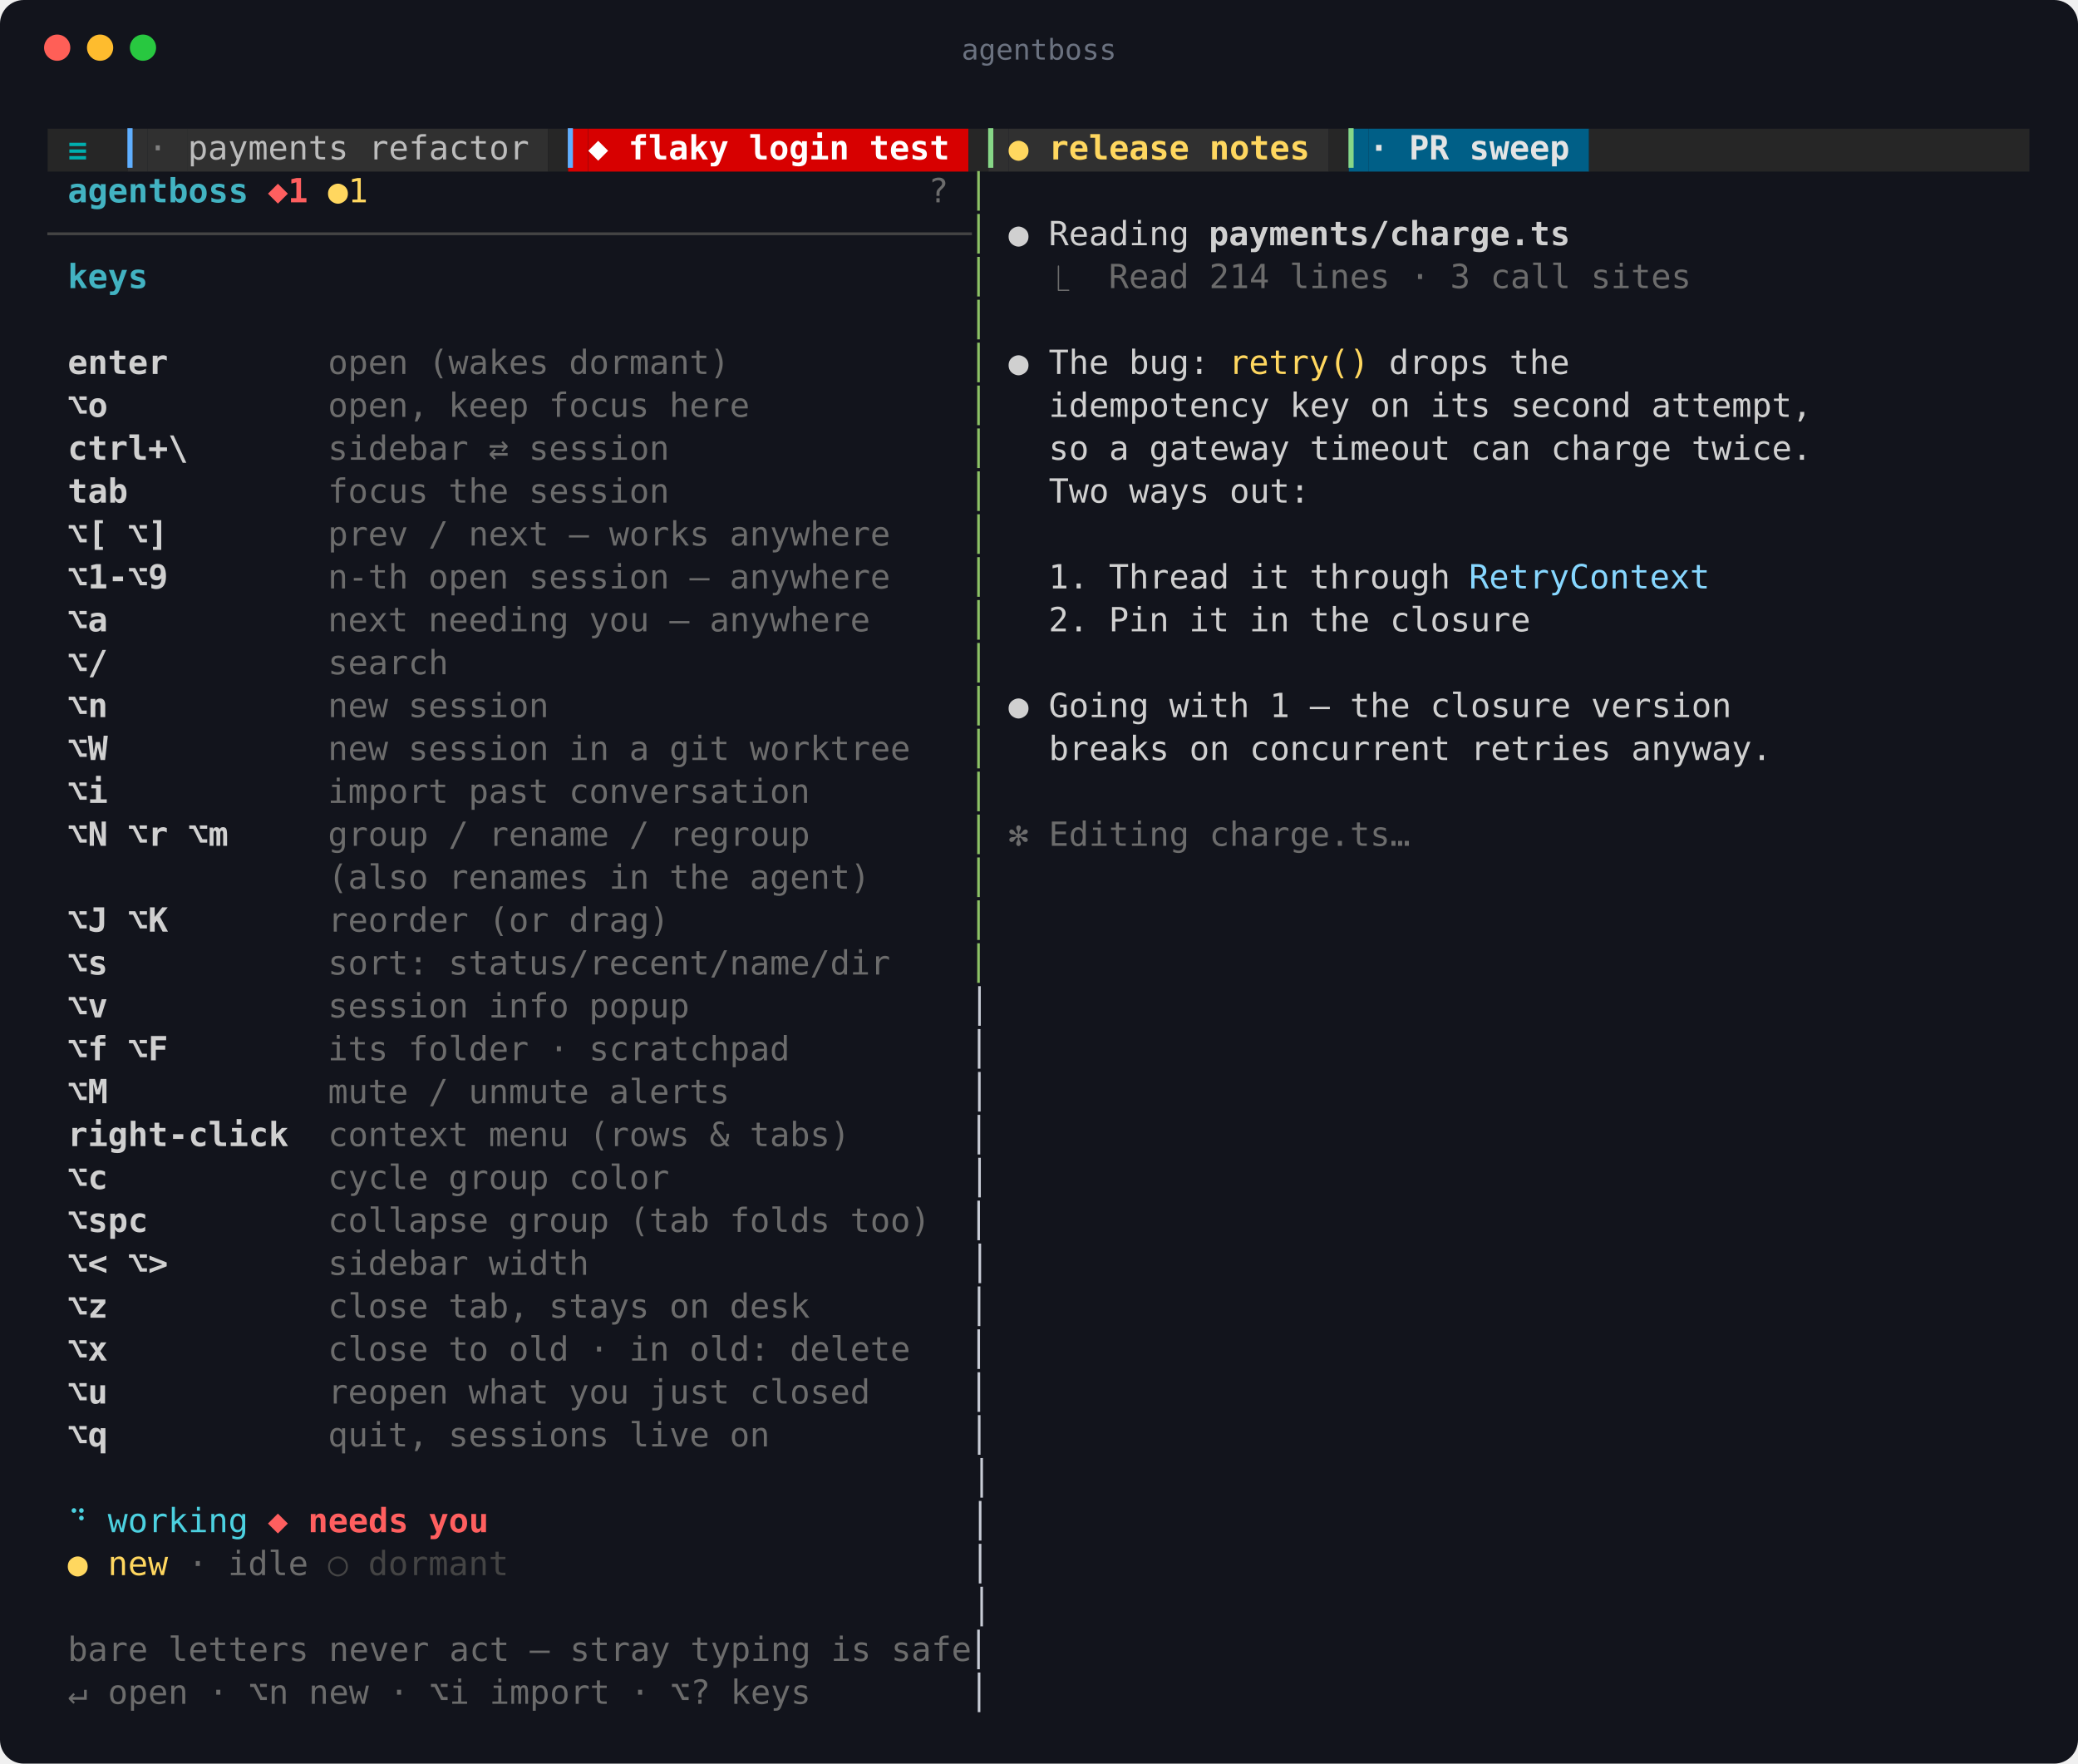
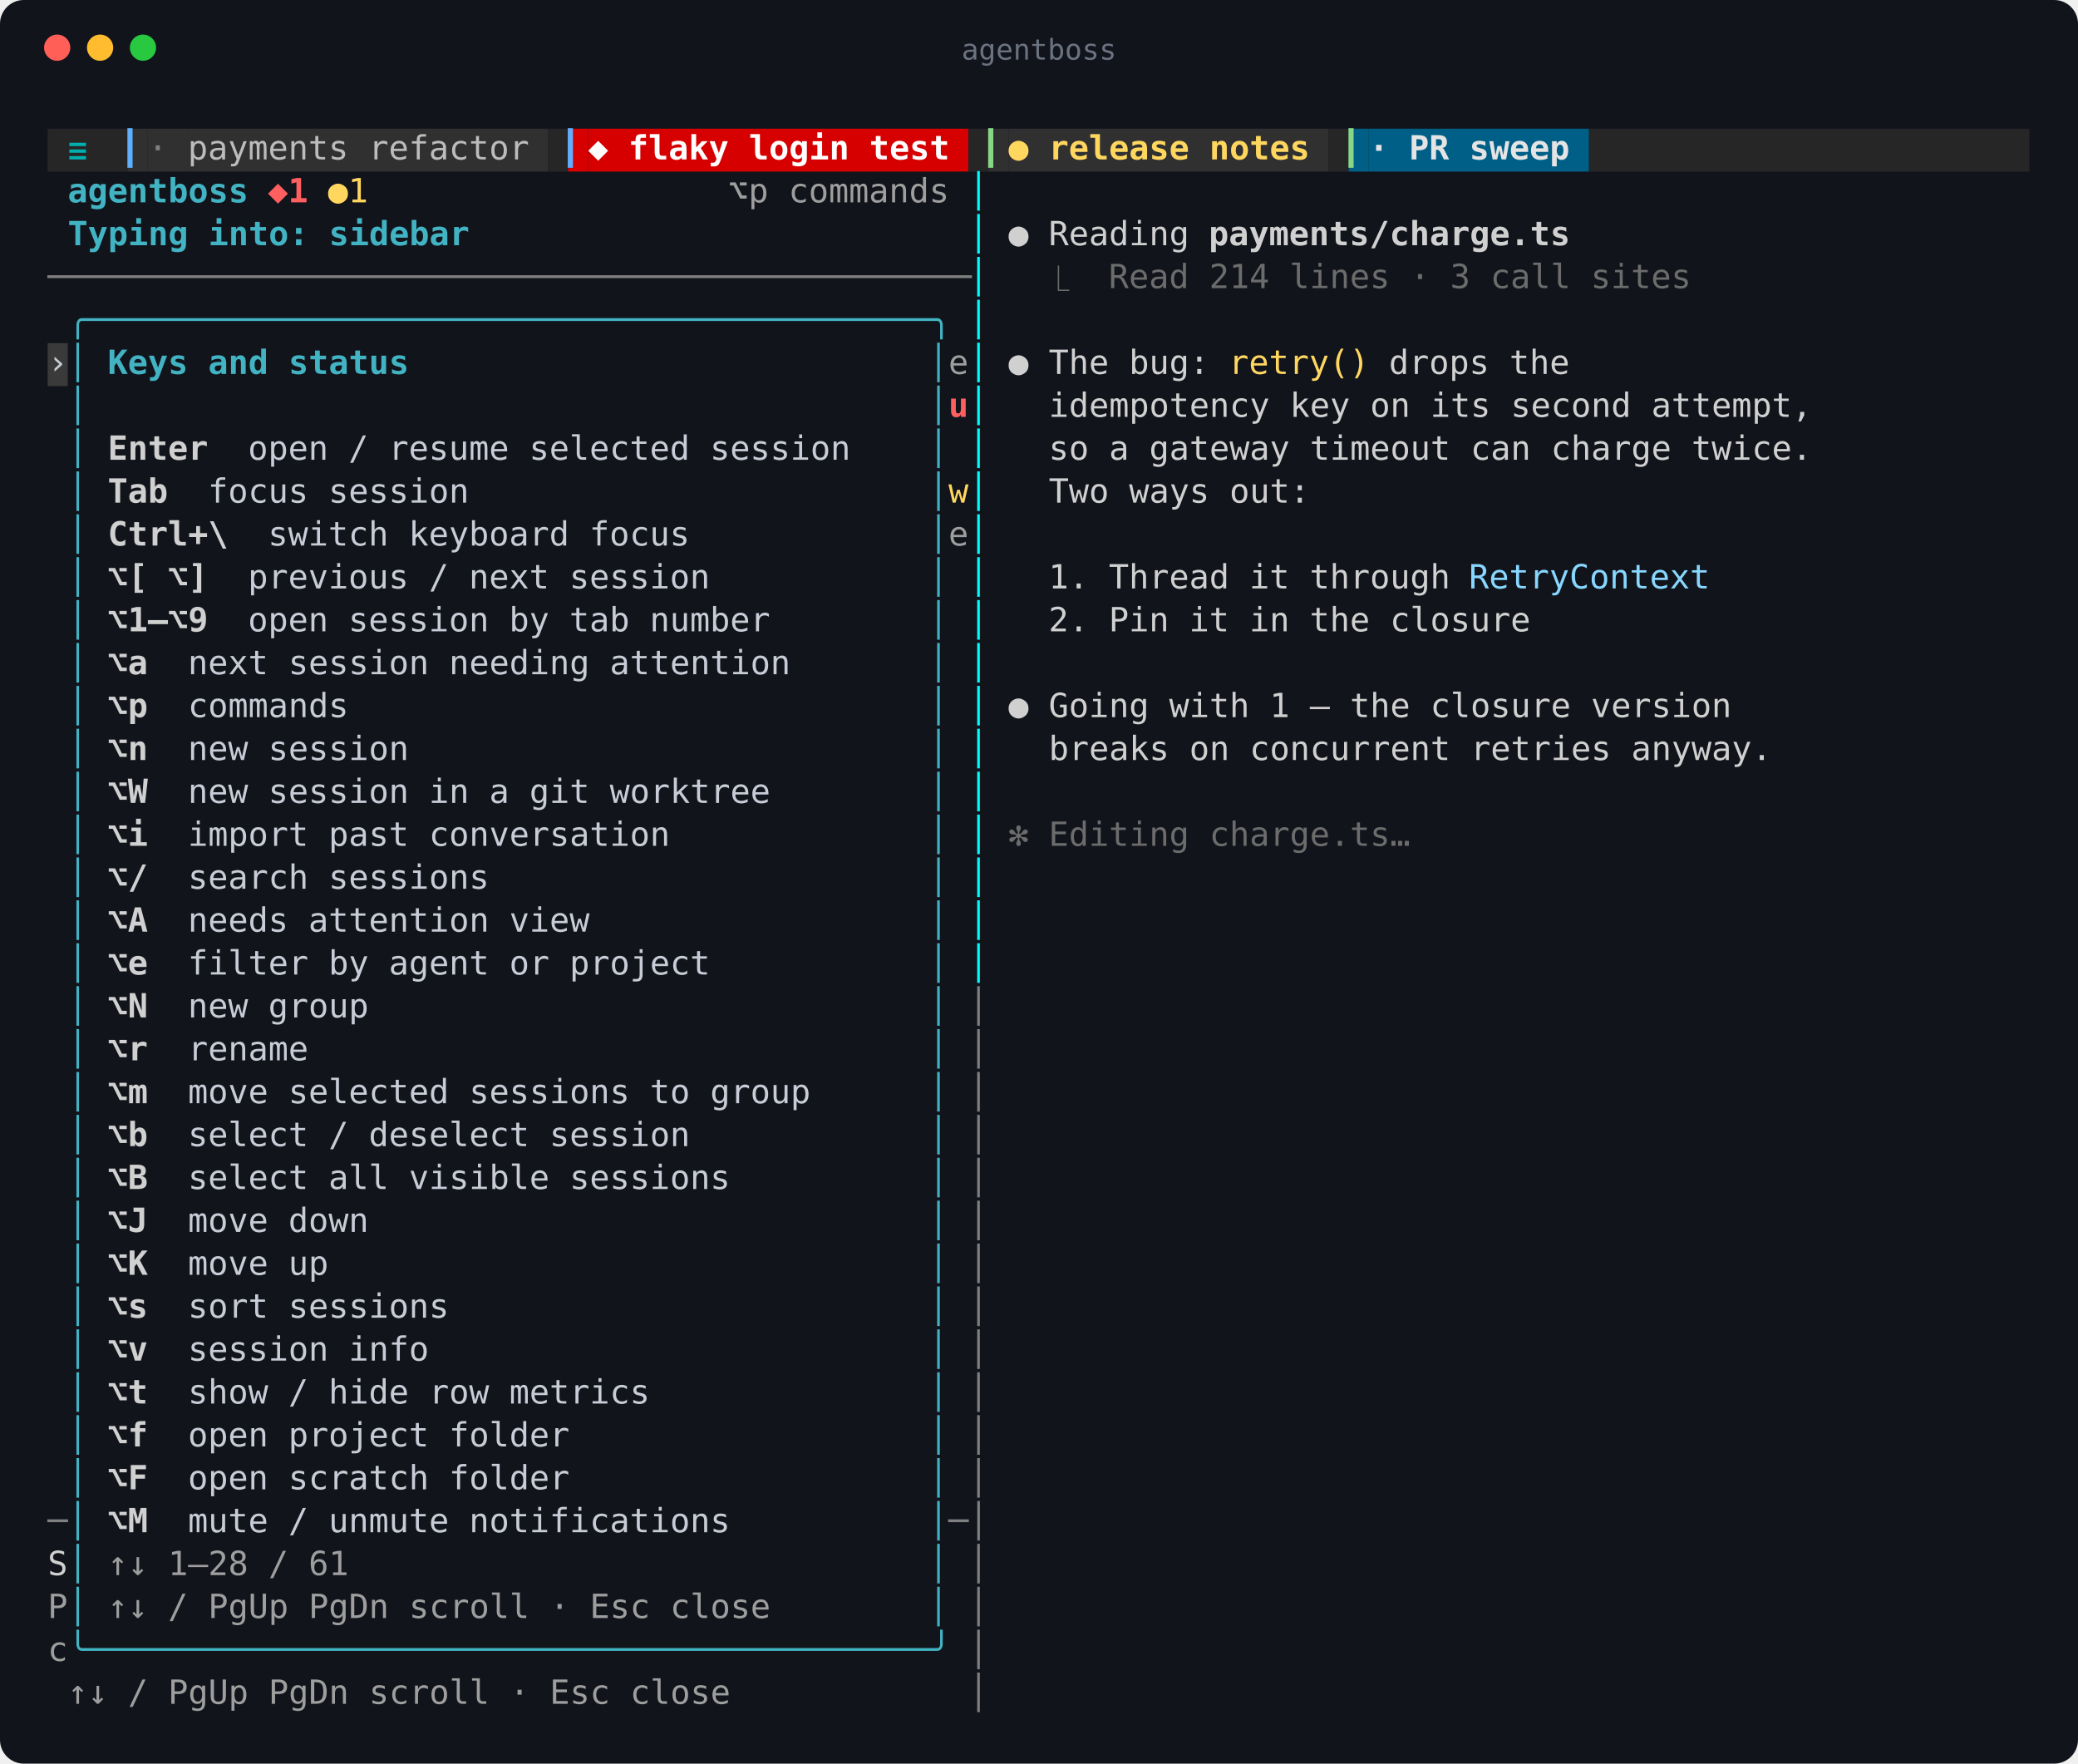
<svg xmlns="http://www.w3.org/2000/svg" width="872" height="740" viewBox="0 0 872 740" font-family="ui-monospace,SFMono-Regular,Menlo,Consolas,&quot;DejaVu Sans Mono&quot;,monospace" font-size="14.0">
  <rect width="872" height="740" rx="10" fill="#12141c" />
  <g>
    <circle cx="24" cy="20" r="5.5" fill="#ff5f57" />
    <circle cx="42" cy="20" r="5.5" fill="#febc2e" />
    <circle cx="60" cy="20" r="5.5" fill="#28c840" />
    <text x="436" y="25" fill="#6b7280" font-size="12" text-anchor="middle">agentboss</text>
  </g>
  <rect x="20.0" y="54.0" width="33.6" height="18.0" fill="#262626" />
  <rect x="53.6" y="54.0" width="8.4" height="18.0" fill="#303030" />
  <rect x="62.0" y="54.0" width="16.8" height="18.0" fill="#303030" />
  <rect x="78.8" y="54.0" width="151.2" height="18.0" fill="#303030" />
  <rect x="230.0" y="54.0" width="8.4" height="18.0" fill="#262626" />
  <rect x="238.4" y="54.0" width="8.4" height="18.0" fill="#d70000" />
  <rect x="246.8" y="54.0" width="159.6" height="18.0" fill="#d70000" />
  <rect x="406.4" y="54.0" width="8.4" height="18.0" fill="#262626" />
  <rect x="414.8" y="54.0" width="8.4" height="18.0" fill="#303030" />
  <rect x="423.2" y="54.0" width="134.4" height="18.0" fill="#303030" />
  <rect x="557.6" y="54.0" width="8.4" height="18.0" fill="#262626" />
  <rect x="566.0" y="54.0" width="8.4" height="18.0" fill="#005f87" />
  <rect x="574.4" y="54.0" width="92.4" height="18.0" fill="#005f87" />
  <rect x="666.8" y="54.0" width="184.8" height="18.0" fill="#262626" />
+   <rect x="20.0" y="144.0" width="8.4" height="18.0" fill="#3a3a3a" />
  <text x="20.0" y="66.9" fill="#00afaf" textLength="33.6" lengthAdjust="spacingAndGlyphs" xml:space="preserve" font-weight="600"> ☰ </text>
  <text x="53.6" y="66.9" fill="#5fafff" textLength="8.4" lengthAdjust="spacingAndGlyphs" xml:space="preserve">▎</text>
  <text x="62.0" y="66.9" fill="#808080" textLength="16.8" lengthAdjust="spacingAndGlyphs" xml:space="preserve">· </text>
  <text x="78.8" y="66.9" fill="#bcbcbc" textLength="151.2" lengthAdjust="spacingAndGlyphs" xml:space="preserve">payments refactor </text>
  <text x="238.4" y="66.9" fill="#5fafff" textLength="8.4" lengthAdjust="spacingAndGlyphs" xml:space="preserve">▎</text>
  <text x="246.8" y="66.9" fill="#ffffff" textLength="159.6" lengthAdjust="spacingAndGlyphs" xml:space="preserve" font-weight="600">◆ flaky login test </text>
  <text x="414.8" y="66.9" fill="#87d787" textLength="8.4" lengthAdjust="spacingAndGlyphs" xml:space="preserve">▎</text>
  <text x="423.2" y="66.9" fill="#ffd75f" textLength="134.4" lengthAdjust="spacingAndGlyphs" xml:space="preserve" font-weight="600">● release notes </text>
  <text x="566.0" y="66.9" fill="#87d787" textLength="8.4" lengthAdjust="spacingAndGlyphs" xml:space="preserve">▎</text>
  <text x="574.4" y="66.9" fill="#e4e4e4" textLength="92.4" lengthAdjust="spacingAndGlyphs" xml:space="preserve" font-weight="600">· PR sweep </text>
  <text x="28.4" y="84.9" fill="#42b3c2" textLength="75.6" lengthAdjust="spacingAndGlyphs" xml:space="preserve" font-weight="600">agentboss</text>
-   <text x="112.4" y="84.9" fill="#ff5f5f" textLength="16.8" lengthAdjust="spacingAndGlyphs" xml:space="preserve" font-weight="600">◆1</text>
-   <text x="137.6" y="84.9" fill="#ffd75f" textLength="16.8" lengthAdjust="spacingAndGlyphs" xml:space="preserve">●1</text>
-   <text x="389.6" y="84.9" fill="#6c6c6c" textLength="16.8" lengthAdjust="spacingAndGlyphs" xml:space="preserve">? </text>
-   <text x="406.4" y="84.9" fill="#8cc265" textLength="8.4" lengthAdjust="spacingAndGlyphs" xml:space="preserve">│</text>
-   <text x="20.0" y="102.9" fill="#444444" textLength="386.4" lengthAdjust="spacingAndGlyphs" xml:space="preserve">──────────────────────────────────────────────</text>
-   <text x="406.4" y="102.9" fill="#8cc265" textLength="8.4" lengthAdjust="spacingAndGlyphs" xml:space="preserve">│</text>
+   <text x="104.0" y="84.9" fill="#ff5f5f" textLength="25.2" lengthAdjust="spacingAndGlyphs" xml:space="preserve" font-weight="600"> ◆1</text>
+   <text x="129.2" y="84.9" fill="#ffd75f" textLength="25.2" lengthAdjust="spacingAndGlyphs" xml:space="preserve"> ●1</text>
+   <text x="305.6" y="84.9" fill="#9e9e9e" textLength="100.8" lengthAdjust="spacingAndGlyphs" xml:space="preserve">⌥p commands </text>
+   <text x="406.4" y="84.9" fill="#00ffff" textLength="8.4" lengthAdjust="spacingAndGlyphs" xml:space="preserve" font-weight="600">│</text>
+   <text x="20.0" y="102.9" fill="#42b3c2" textLength="176.4" lengthAdjust="spacingAndGlyphs" xml:space="preserve" font-weight="600"> Typing into: sidebar</text>
+   <text x="406.4" y="102.9" fill="#00ffff" textLength="8.4" lengthAdjust="spacingAndGlyphs" xml:space="preserve" font-weight="600">│</text>
  <text x="423.2" y="102.9" fill="#d0d0d0" textLength="84.0" lengthAdjust="spacingAndGlyphs" xml:space="preserve">● Reading </text>
  <text x="507.2" y="102.9" fill="#d0d0d0" textLength="151.2" lengthAdjust="spacingAndGlyphs" xml:space="preserve" font-weight="600">payments/charge.ts</text>
-   <text x="28.4" y="120.9" fill="#42b3c2" textLength="33.6" lengthAdjust="spacingAndGlyphs" xml:space="preserve" font-weight="600">keys</text>
-   <text x="406.4" y="120.9" fill="#8cc265" textLength="8.4" lengthAdjust="spacingAndGlyphs" xml:space="preserve">│</text>
+   <text x="20.0" y="120.9" fill="#808080" textLength="386.4" lengthAdjust="spacingAndGlyphs" xml:space="preserve">──────────────────────────────────────────────</text>
+   <text x="406.4" y="120.9" fill="#00ffff" textLength="8.4" lengthAdjust="spacingAndGlyphs" xml:space="preserve" font-weight="600">│</text>
  <text x="440.0" y="120.9" fill="#6c6c6c" textLength="268.8" lengthAdjust="spacingAndGlyphs" xml:space="preserve">⎿  Read 214 lines · 3 call sites</text>
-   <text x="406.4" y="138.9" fill="#8cc265" textLength="8.4" lengthAdjust="spacingAndGlyphs" xml:space="preserve">│</text>
-   <text x="28.4" y="156.9" fill="#d0d0d0" textLength="109.2" lengthAdjust="spacingAndGlyphs" xml:space="preserve" font-weight="600">enter        </text>
-   <text x="137.6" y="156.9" fill="#6c6c6c" textLength="168.0" lengthAdjust="spacingAndGlyphs" xml:space="preserve">open (wakes dormant)</text>
-   <text x="406.4" y="156.9" fill="#8cc265" textLength="8.4" lengthAdjust="spacingAndGlyphs" xml:space="preserve">│</text>
+   <text x="28.4" y="138.9" fill="#42b3c2" textLength="369.6" lengthAdjust="spacingAndGlyphs" xml:space="preserve">╭──────────────────────────────────────────╮</text>
+   <text x="406.4" y="138.9" fill="#00ffff" textLength="8.4" lengthAdjust="spacingAndGlyphs" xml:space="preserve" font-weight="600">│</text>
+   <text x="20.0" y="156.9" fill="#c8ccd6" textLength="8.4" lengthAdjust="spacingAndGlyphs" xml:space="preserve">›</text>
+   <text x="28.4" y="156.9" fill="#42b3c2" textLength="8.4" lengthAdjust="spacingAndGlyphs" xml:space="preserve">│</text>
+   <text x="45.2" y="156.9" fill="#42b3c2" textLength="126.0" lengthAdjust="spacingAndGlyphs" xml:space="preserve" font-weight="600">Keys and status</text>
+   <text x="389.6" y="156.9" fill="#42b3c2" textLength="8.4" lengthAdjust="spacingAndGlyphs" xml:space="preserve">│</text>
+   <text x="398.0" y="156.9" fill="#9e9e9e" textLength="8.4" lengthAdjust="spacingAndGlyphs" xml:space="preserve">e</text>
+   <text x="406.4" y="156.9" fill="#00ffff" textLength="8.4" lengthAdjust="spacingAndGlyphs" xml:space="preserve" font-weight="600">│</text>
  <text x="423.2" y="156.9" fill="#d0d0d0" textLength="92.4" lengthAdjust="spacingAndGlyphs" xml:space="preserve">● The bug: </text>
  <text x="515.6" y="156.9" fill="#ffd75f" textLength="58.8" lengthAdjust="spacingAndGlyphs" xml:space="preserve">retry()</text>
  <text x="574.4" y="156.9" fill="#d0d0d0" textLength="84.0" lengthAdjust="spacingAndGlyphs" xml:space="preserve"> drops the</text>
-   <text x="28.4" y="174.9" fill="#d0d0d0" textLength="109.2" lengthAdjust="spacingAndGlyphs" xml:space="preserve" font-weight="600">⌥o           </text>
-   <text x="137.6" y="174.9" fill="#6c6c6c" textLength="176.4" lengthAdjust="spacingAndGlyphs" xml:space="preserve">open, keep focus here</text>
-   <text x="406.4" y="174.9" fill="#8cc265" textLength="8.4" lengthAdjust="spacingAndGlyphs" xml:space="preserve">│</text>
+   <text x="28.4" y="174.9" fill="#42b3c2" textLength="8.4" lengthAdjust="spacingAndGlyphs" xml:space="preserve">│</text>
+   <text x="389.6" y="174.9" fill="#42b3c2" textLength="8.4" lengthAdjust="spacingAndGlyphs" xml:space="preserve">│</text>
+   <text x="398.0" y="174.9" fill="#ff5f5f" textLength="8.4" lengthAdjust="spacingAndGlyphs" xml:space="preserve" font-weight="600">u</text>
+   <text x="406.4" y="174.9" fill="#00ffff" textLength="8.4" lengthAdjust="spacingAndGlyphs" xml:space="preserve" font-weight="600">│</text>
  <text x="414.8" y="174.9" fill="#d0d0d0" textLength="344.4" lengthAdjust="spacingAndGlyphs" xml:space="preserve">   idempotency key on its second attempt,</text>
-   <text x="28.4" y="192.9" fill="#d0d0d0" textLength="109.2" lengthAdjust="spacingAndGlyphs" xml:space="preserve" font-weight="600">ctrl+\       </text>
-   <text x="137.6" y="192.9" fill="#6c6c6c" textLength="142.8" lengthAdjust="spacingAndGlyphs" xml:space="preserve">sidebar ⇄ session</text>
-   <text x="406.4" y="192.9" fill="#8cc265" textLength="8.4" lengthAdjust="spacingAndGlyphs" xml:space="preserve">│</text>
+   <text x="28.4" y="192.9" fill="#42b3c2" textLength="8.4" lengthAdjust="spacingAndGlyphs" xml:space="preserve">│</text>
+   <text x="45.2" y="192.9" fill="#d0d0d0" textLength="42.0" lengthAdjust="spacingAndGlyphs" xml:space="preserve" font-weight="600">Enter</text>
+   <text x="87.2" y="192.9" fill="#c8ccd6" textLength="302.4" lengthAdjust="spacingAndGlyphs" xml:space="preserve">  open / resume selected session    </text>
+   <text x="389.6" y="192.9" fill="#42b3c2" textLength="8.4" lengthAdjust="spacingAndGlyphs" xml:space="preserve">│</text>
+   <text x="406.4" y="192.9" fill="#00ffff" textLength="8.4" lengthAdjust="spacingAndGlyphs" xml:space="preserve" font-weight="600">│</text>
  <text x="414.8" y="192.9" fill="#d0d0d0" textLength="344.4" lengthAdjust="spacingAndGlyphs" xml:space="preserve">   so a gateway timeout can charge twice.</text>
-   <text x="28.4" y="210.9" fill="#d0d0d0" textLength="109.2" lengthAdjust="spacingAndGlyphs" xml:space="preserve" font-weight="600">tab          </text>
-   <text x="137.6" y="210.9" fill="#6c6c6c" textLength="142.8" lengthAdjust="spacingAndGlyphs" xml:space="preserve">focus the session</text>
-   <text x="406.4" y="210.9" fill="#8cc265" textLength="8.4" lengthAdjust="spacingAndGlyphs" xml:space="preserve">│</text>
+   <text x="28.4" y="210.9" fill="#42b3c2" textLength="8.4" lengthAdjust="spacingAndGlyphs" xml:space="preserve">│</text>
+   <text x="45.2" y="210.9" fill="#d0d0d0" textLength="25.2" lengthAdjust="spacingAndGlyphs" xml:space="preserve" font-weight="600">Tab</text>
+   <text x="70.4" y="210.9" fill="#c8ccd6" textLength="319.2" lengthAdjust="spacingAndGlyphs" xml:space="preserve">  focus session                       </text>
+   <text x="389.6" y="210.9" fill="#42b3c2" textLength="8.4" lengthAdjust="spacingAndGlyphs" xml:space="preserve">│</text>
+   <text x="398.0" y="210.9" fill="#ffd75f" textLength="8.4" lengthAdjust="spacingAndGlyphs" xml:space="preserve">w</text>
+   <text x="406.4" y="210.9" fill="#00ffff" textLength="8.4" lengthAdjust="spacingAndGlyphs" xml:space="preserve" font-weight="600">│</text>
  <text x="414.8" y="210.9" fill="#d0d0d0" textLength="134.4" lengthAdjust="spacingAndGlyphs" xml:space="preserve">   Two ways out:</text>
-   <text x="28.4" y="228.9" fill="#d0d0d0" textLength="109.2" lengthAdjust="spacingAndGlyphs" xml:space="preserve" font-weight="600">⌥[ ⌥]        </text>
-   <text x="137.6" y="228.9" fill="#6c6c6c" textLength="235.2" lengthAdjust="spacingAndGlyphs" xml:space="preserve">prev / next — works anywhere</text>
-   <text x="406.4" y="228.9" fill="#8cc265" textLength="8.4" lengthAdjust="spacingAndGlyphs" xml:space="preserve">│</text>
-   <text x="28.4" y="246.9" fill="#d0d0d0" textLength="109.2" lengthAdjust="spacingAndGlyphs" xml:space="preserve" font-weight="600">⌥1-⌥9        </text>
-   <text x="137.6" y="246.9" fill="#6c6c6c" textLength="235.2" lengthAdjust="spacingAndGlyphs" xml:space="preserve">n-th open session — anywhere</text>
-   <text x="406.4" y="246.9" fill="#8cc265" textLength="8.4" lengthAdjust="spacingAndGlyphs" xml:space="preserve">│</text>
+   <text x="28.4" y="228.9" fill="#42b3c2" textLength="8.4" lengthAdjust="spacingAndGlyphs" xml:space="preserve">│</text>
+   <text x="45.2" y="228.9" fill="#d0d0d0" textLength="50.4" lengthAdjust="spacingAndGlyphs" xml:space="preserve" font-weight="600">Ctrl+\</text>
+   <text x="95.6" y="228.9" fill="#c8ccd6" textLength="294.0" lengthAdjust="spacingAndGlyphs" xml:space="preserve">  switch keyboard focus            </text>
+   <text x="389.6" y="228.9" fill="#42b3c2" textLength="8.4" lengthAdjust="spacingAndGlyphs" xml:space="preserve">│</text>
+   <text x="398.0" y="228.9" fill="#9e9e9e" textLength="8.4" lengthAdjust="spacingAndGlyphs" xml:space="preserve">e</text>
+   <text x="406.4" y="228.9" fill="#00ffff" textLength="8.4" lengthAdjust="spacingAndGlyphs" xml:space="preserve" font-weight="600">│</text>
+   <text x="28.4" y="246.9" fill="#42b3c2" textLength="8.4" lengthAdjust="spacingAndGlyphs" xml:space="preserve">│</text>
+   <text x="45.2" y="246.9" fill="#d0d0d0" textLength="42.0" lengthAdjust="spacingAndGlyphs" xml:space="preserve" font-weight="600">⌥[ ⌥]</text>
+   <text x="87.2" y="246.9" fill="#c8ccd6" textLength="302.4" lengthAdjust="spacingAndGlyphs" xml:space="preserve">  previous / next session           </text>
+   <text x="389.6" y="246.9" fill="#42b3c2" textLength="8.4" lengthAdjust="spacingAndGlyphs" xml:space="preserve">│</text>
+   <text x="406.4" y="246.9" fill="#00ffff" textLength="8.4" lengthAdjust="spacingAndGlyphs" xml:space="preserve" font-weight="600">│</text>
  <text x="440.0" y="246.9" fill="#d0d0d0" textLength="176.4" lengthAdjust="spacingAndGlyphs" xml:space="preserve">1. Thread it through </text>
  <text x="616.4" y="246.9" fill="#87d7ff" textLength="100.8" lengthAdjust="spacingAndGlyphs" xml:space="preserve">RetryContext</text>
-   <text x="28.4" y="264.9" fill="#d0d0d0" textLength="109.2" lengthAdjust="spacingAndGlyphs" xml:space="preserve" font-weight="600">⌥a           </text>
-   <text x="137.6" y="264.9" fill="#6c6c6c" textLength="226.8" lengthAdjust="spacingAndGlyphs" xml:space="preserve">next needing you — anywhere</text>
-   <text x="406.4" y="264.9" fill="#8cc265" textLength="8.4" lengthAdjust="spacingAndGlyphs" xml:space="preserve">│</text>
+   <text x="28.4" y="264.9" fill="#42b3c2" textLength="8.4" lengthAdjust="spacingAndGlyphs" xml:space="preserve">│</text>
+   <text x="45.2" y="264.9" fill="#d0d0d0" textLength="42.0" lengthAdjust="spacingAndGlyphs" xml:space="preserve" font-weight="600">⌥1–⌥9</text>
+   <text x="87.2" y="264.9" fill="#c8ccd6" textLength="302.4" lengthAdjust="spacingAndGlyphs" xml:space="preserve">  open session by tab number        </text>
+   <text x="389.6" y="264.9" fill="#42b3c2" textLength="8.4" lengthAdjust="spacingAndGlyphs" xml:space="preserve">│</text>
+   <text x="406.4" y="264.9" fill="#00ffff" textLength="8.4" lengthAdjust="spacingAndGlyphs" xml:space="preserve" font-weight="600">│</text>
  <text x="440.0" y="264.9" fill="#d0d0d0" textLength="201.6" lengthAdjust="spacingAndGlyphs" xml:space="preserve">2. Pin it in the closure</text>
-   <text x="28.4" y="282.9" fill="#d0d0d0" textLength="109.2" lengthAdjust="spacingAndGlyphs" xml:space="preserve" font-weight="600">⌥/           </text>
-   <text x="137.6" y="282.9" fill="#6c6c6c" textLength="50.4" lengthAdjust="spacingAndGlyphs" xml:space="preserve">search</text>
-   <text x="406.4" y="282.9" fill="#8cc265" textLength="8.4" lengthAdjust="spacingAndGlyphs" xml:space="preserve">│</text>
-   <text x="28.4" y="300.9" fill="#d0d0d0" textLength="109.2" lengthAdjust="spacingAndGlyphs" xml:space="preserve" font-weight="600">⌥n           </text>
-   <text x="137.6" y="300.9" fill="#6c6c6c" textLength="92.4" lengthAdjust="spacingAndGlyphs" xml:space="preserve">new session</text>
-   <text x="406.4" y="300.9" fill="#8cc265" textLength="8.4" lengthAdjust="spacingAndGlyphs" xml:space="preserve">│</text>
+   <text x="28.4" y="282.9" fill="#42b3c2" textLength="8.4" lengthAdjust="spacingAndGlyphs" xml:space="preserve">│</text>
+   <text x="45.2" y="282.9" fill="#d0d0d0" textLength="16.8" lengthAdjust="spacingAndGlyphs" xml:space="preserve" font-weight="600">⌥a</text>
+   <text x="62.0" y="282.9" fill="#c8ccd6" textLength="327.6" lengthAdjust="spacingAndGlyphs" xml:space="preserve">  next session needing attention       </text>
+   <text x="389.6" y="282.9" fill="#42b3c2" textLength="8.4" lengthAdjust="spacingAndGlyphs" xml:space="preserve">│</text>
+   <text x="406.4" y="282.9" fill="#00ffff" textLength="8.4" lengthAdjust="spacingAndGlyphs" xml:space="preserve" font-weight="600">│</text>
+   <text x="28.4" y="300.9" fill="#42b3c2" textLength="8.4" lengthAdjust="spacingAndGlyphs" xml:space="preserve">│</text>
+   <text x="45.2" y="300.9" fill="#d0d0d0" textLength="16.8" lengthAdjust="spacingAndGlyphs" xml:space="preserve" font-weight="600">⌥p</text>
+   <text x="62.0" y="300.9" fill="#c8ccd6" textLength="327.6" lengthAdjust="spacingAndGlyphs" xml:space="preserve">  commands                             </text>
+   <text x="389.6" y="300.9" fill="#42b3c2" textLength="8.4" lengthAdjust="spacingAndGlyphs" xml:space="preserve">│</text>
+   <text x="406.4" y="300.9" fill="#00ffff" textLength="8.4" lengthAdjust="spacingAndGlyphs" xml:space="preserve" font-weight="600">│</text>
  <text x="423.2" y="300.9" fill="#d0d0d0" textLength="302.4" lengthAdjust="spacingAndGlyphs" xml:space="preserve">● Going with 1 — the closure version</text>
-   <text x="28.4" y="318.9" fill="#d0d0d0" textLength="109.2" lengthAdjust="spacingAndGlyphs" xml:space="preserve" font-weight="600">⌥W           </text>
-   <text x="137.6" y="318.9" fill="#6c6c6c" textLength="243.6" lengthAdjust="spacingAndGlyphs" xml:space="preserve">new session in a git worktree</text>
-   <text x="406.4" y="318.9" fill="#8cc265" textLength="8.4" lengthAdjust="spacingAndGlyphs" xml:space="preserve">│</text>
+   <text x="28.4" y="318.9" fill="#42b3c2" textLength="8.4" lengthAdjust="spacingAndGlyphs" xml:space="preserve">│</text>
+   <text x="45.2" y="318.9" fill="#d0d0d0" textLength="16.8" lengthAdjust="spacingAndGlyphs" xml:space="preserve" font-weight="600">⌥n</text>
+   <text x="62.0" y="318.9" fill="#c8ccd6" textLength="327.6" lengthAdjust="spacingAndGlyphs" xml:space="preserve">  new session                          </text>
+   <text x="389.6" y="318.9" fill="#42b3c2" textLength="8.4" lengthAdjust="spacingAndGlyphs" xml:space="preserve">│</text>
+   <text x="406.4" y="318.9" fill="#00ffff" textLength="8.4" lengthAdjust="spacingAndGlyphs" xml:space="preserve" font-weight="600">│</text>
  <text x="414.8" y="318.9" fill="#d0d0d0" textLength="327.6" lengthAdjust="spacingAndGlyphs" xml:space="preserve">   breaks on concurrent retries anyway.</text>
-   <text x="28.4" y="336.9" fill="#d0d0d0" textLength="109.2" lengthAdjust="spacingAndGlyphs" xml:space="preserve" font-weight="600">⌥i           </text>
-   <text x="137.6" y="336.9" fill="#6c6c6c" textLength="201.6" lengthAdjust="spacingAndGlyphs" xml:space="preserve">import past conversation</text>
-   <text x="406.4" y="336.9" fill="#8cc265" textLength="8.4" lengthAdjust="spacingAndGlyphs" xml:space="preserve">│</text>
-   <text x="28.4" y="354.9" fill="#d0d0d0" textLength="109.2" lengthAdjust="spacingAndGlyphs" xml:space="preserve" font-weight="600">⌥N ⌥r ⌥m     </text>
-   <text x="137.6" y="354.9" fill="#6c6c6c" textLength="201.6" lengthAdjust="spacingAndGlyphs" xml:space="preserve">group / rename / regroup</text>
-   <text x="406.4" y="354.9" fill="#8cc265" textLength="8.4" lengthAdjust="spacingAndGlyphs" xml:space="preserve">│</text>
+   <text x="28.4" y="336.9" fill="#42b3c2" textLength="8.4" lengthAdjust="spacingAndGlyphs" xml:space="preserve">│</text>
+   <text x="45.2" y="336.9" fill="#d0d0d0" textLength="16.8" lengthAdjust="spacingAndGlyphs" xml:space="preserve" font-weight="600">⌥W</text>
+   <text x="62.0" y="336.9" fill="#c8ccd6" textLength="327.6" lengthAdjust="spacingAndGlyphs" xml:space="preserve">  new session in a git worktree        </text>
+   <text x="389.6" y="336.9" fill="#42b3c2" textLength="8.4" lengthAdjust="spacingAndGlyphs" xml:space="preserve">│</text>
+   <text x="406.4" y="336.9" fill="#00ffff" textLength="8.4" lengthAdjust="spacingAndGlyphs" xml:space="preserve" font-weight="600">│</text>
+   <text x="28.4" y="354.9" fill="#42b3c2" textLength="8.4" lengthAdjust="spacingAndGlyphs" xml:space="preserve">│</text>
+   <text x="45.2" y="354.9" fill="#d0d0d0" textLength="16.8" lengthAdjust="spacingAndGlyphs" xml:space="preserve" font-weight="600">⌥i</text>
+   <text x="62.0" y="354.9" fill="#c8ccd6" textLength="327.6" lengthAdjust="spacingAndGlyphs" xml:space="preserve">  import past conversation             </text>
+   <text x="389.6" y="354.9" fill="#42b3c2" textLength="8.4" lengthAdjust="spacingAndGlyphs" xml:space="preserve">│</text>
+   <text x="406.4" y="354.9" fill="#00ffff" textLength="8.4" lengthAdjust="spacingAndGlyphs" xml:space="preserve" font-weight="600">│</text>
  <text x="423.2" y="354.9" fill="#6c6c6c" textLength="168.0" lengthAdjust="spacingAndGlyphs" xml:space="preserve">✻ Editing charge.ts…</text>
-   <text x="137.6" y="372.9" fill="#6c6c6c" textLength="226.8" lengthAdjust="spacingAndGlyphs" xml:space="preserve">(also renames in the agent)</text>
-   <text x="406.4" y="372.9" fill="#8cc265" textLength="8.4" lengthAdjust="spacingAndGlyphs" xml:space="preserve">│</text>
-   <text x="28.4" y="390.9" fill="#d0d0d0" textLength="109.2" lengthAdjust="spacingAndGlyphs" xml:space="preserve" font-weight="600">⌥J ⌥K        </text>
-   <text x="137.6" y="390.9" fill="#6c6c6c" textLength="142.8" lengthAdjust="spacingAndGlyphs" xml:space="preserve">reorder (or drag)</text>
-   <text x="406.4" y="390.9" fill="#8cc265" textLength="8.4" lengthAdjust="spacingAndGlyphs" xml:space="preserve">│</text>
-   <text x="28.4" y="408.9" fill="#d0d0d0" textLength="109.2" lengthAdjust="spacingAndGlyphs" xml:space="preserve" font-weight="600">⌥s           </text>
-   <text x="137.6" y="408.9" fill="#6c6c6c" textLength="235.2" lengthAdjust="spacingAndGlyphs" xml:space="preserve">sort: status/recent/name/dir</text>
-   <text x="406.4" y="408.9" fill="#8cc265" textLength="8.4" lengthAdjust="spacingAndGlyphs" xml:space="preserve">│</text>
-   <text x="28.4" y="426.9" fill="#d0d0d0" textLength="109.2" lengthAdjust="spacingAndGlyphs" xml:space="preserve" font-weight="600">⌥v           </text>
-   <text x="137.6" y="426.9" fill="#6c6c6c" textLength="151.2" lengthAdjust="spacingAndGlyphs" xml:space="preserve">session info popup</text>
-   <text x="288.8" y="426.9" fill="#c8ccd6" textLength="126.0" lengthAdjust="spacingAndGlyphs" xml:space="preserve">              │</text>
-   <text x="28.4" y="444.9" fill="#d0d0d0" textLength="109.2" lengthAdjust="spacingAndGlyphs" xml:space="preserve" font-weight="600">⌥f ⌥F        </text>
-   <text x="137.6" y="444.9" fill="#6c6c6c" textLength="193.2" lengthAdjust="spacingAndGlyphs" xml:space="preserve">its folder · scratchpad</text>
-   <text x="330.8" y="444.9" fill="#c8ccd6" textLength="84.0" lengthAdjust="spacingAndGlyphs" xml:space="preserve">         │</text>
-   <text x="28.4" y="462.9" fill="#d0d0d0" textLength="109.2" lengthAdjust="spacingAndGlyphs" xml:space="preserve" font-weight="600">⌥M           </text>
-   <text x="137.6" y="462.9" fill="#6c6c6c" textLength="168.0" lengthAdjust="spacingAndGlyphs" xml:space="preserve">mute / unmute alerts</text>
-   <text x="305.6" y="462.9" fill="#c8ccd6" textLength="109.2" lengthAdjust="spacingAndGlyphs" xml:space="preserve">            │</text>
-   <text x="28.4" y="480.9" fill="#d0d0d0" textLength="109.2" lengthAdjust="spacingAndGlyphs" xml:space="preserve" font-weight="600">right-click  </text>
-   <text x="137.6" y="480.9" fill="#6c6c6c" textLength="218.4" lengthAdjust="spacingAndGlyphs" xml:space="preserve">context menu (rows &amp; tabs)</text>
-   <text x="356.0" y="480.9" fill="#c8ccd6" textLength="58.8" lengthAdjust="spacingAndGlyphs" xml:space="preserve">      │</text>
-   <text x="28.4" y="498.9" fill="#d0d0d0" textLength="109.2" lengthAdjust="spacingAndGlyphs" xml:space="preserve" font-weight="600">⌥c           </text>
-   <text x="137.6" y="498.9" fill="#6c6c6c" textLength="142.8" lengthAdjust="spacingAndGlyphs" xml:space="preserve">cycle group color</text>
-   <text x="280.4" y="498.9" fill="#c8ccd6" textLength="134.4" lengthAdjust="spacingAndGlyphs" xml:space="preserve">               │</text>
-   <text x="28.4" y="516.9" fill="#d0d0d0" textLength="109.2" lengthAdjust="spacingAndGlyphs" xml:space="preserve" font-weight="600">⌥spc         </text>
-   <text x="137.6" y="516.9" fill="#6c6c6c" textLength="252.0" lengthAdjust="spacingAndGlyphs" xml:space="preserve">collapse group (tab folds too)</text>
-   <text x="389.6" y="516.9" fill="#c8ccd6" textLength="25.2" lengthAdjust="spacingAndGlyphs" xml:space="preserve">  │</text>
-   <text x="28.4" y="534.9" fill="#d0d0d0" textLength="109.2" lengthAdjust="spacingAndGlyphs" xml:space="preserve" font-weight="600">⌥&lt; ⌥&gt;        </text>
-   <text x="137.6" y="534.9" fill="#6c6c6c" textLength="109.2" lengthAdjust="spacingAndGlyphs" xml:space="preserve">sidebar width</text>
-   <text x="246.8" y="534.9" fill="#c8ccd6" textLength="168.0" lengthAdjust="spacingAndGlyphs" xml:space="preserve">                   │</text>
-   <text x="28.4" y="552.9" fill="#d0d0d0" textLength="109.2" lengthAdjust="spacingAndGlyphs" xml:space="preserve" font-weight="600">⌥z           </text>
-   <text x="137.6" y="552.9" fill="#6c6c6c" textLength="201.6" lengthAdjust="spacingAndGlyphs" xml:space="preserve">close tab, stays on desk</text>
-   <text x="339.2" y="552.9" fill="#c8ccd6" textLength="75.6" lengthAdjust="spacingAndGlyphs" xml:space="preserve">        │</text>
-   <text x="28.4" y="570.9" fill="#d0d0d0" textLength="109.2" lengthAdjust="spacingAndGlyphs" xml:space="preserve" font-weight="600">⌥x           </text>
-   <text x="137.6" y="570.9" fill="#6c6c6c" textLength="243.6" lengthAdjust="spacingAndGlyphs" xml:space="preserve">close to old · in old: delete</text>
-   <text x="381.2" y="570.9" fill="#c8ccd6" textLength="33.6" lengthAdjust="spacingAndGlyphs" xml:space="preserve">   │</text>
-   <text x="28.4" y="588.9" fill="#d0d0d0" textLength="109.2" lengthAdjust="spacingAndGlyphs" xml:space="preserve" font-weight="600">⌥u           </text>
-   <text x="137.6" y="588.9" fill="#6c6c6c" textLength="226.8" lengthAdjust="spacingAndGlyphs" xml:space="preserve">reopen what you just closed</text>
-   <text x="364.4" y="588.9" fill="#c8ccd6" textLength="50.4" lengthAdjust="spacingAndGlyphs" xml:space="preserve">     │</text>
-   <text x="28.4" y="606.9" fill="#d0d0d0" textLength="109.2" lengthAdjust="spacingAndGlyphs" xml:space="preserve" font-weight="600">⌥q           </text>
-   <text x="137.6" y="606.9" fill="#6c6c6c" textLength="184.8" lengthAdjust="spacingAndGlyphs" xml:space="preserve">quit, sessions live on</text>
-   <text x="322.4" y="606.9" fill="#c8ccd6" textLength="92.4" lengthAdjust="spacingAndGlyphs" xml:space="preserve">          │</text>
-   <text x="20.0" y="624.9" fill="#c8ccd6" textLength="394.8" lengthAdjust="spacingAndGlyphs" xml:space="preserve">                                              │</text>
-   <text x="28.4" y="642.9" fill="#4cd1e0" textLength="84.0" lengthAdjust="spacingAndGlyphs" xml:space="preserve">⠙ working </text>
-   <text x="112.4" y="642.9" fill="#ff5f5f" textLength="92.4" lengthAdjust="spacingAndGlyphs" xml:space="preserve" font-weight="600">◆ needs you</text>
-   <text x="204.8" y="642.9" fill="#c8ccd6" textLength="210.0" lengthAdjust="spacingAndGlyphs" xml:space="preserve">                        │</text>
-   <text x="28.4" y="660.9" fill="#ffd75f" textLength="50.4" lengthAdjust="spacingAndGlyphs" xml:space="preserve">● new </text>
-   <text x="78.8" y="660.9" fill="#6c6c6c" textLength="58.8" lengthAdjust="spacingAndGlyphs" xml:space="preserve">· idle </text>
-   <text x="137.6" y="660.9" fill="#444444" textLength="75.6" lengthAdjust="spacingAndGlyphs" xml:space="preserve">○ dormant</text>
-   <text x="213.2" y="660.9" fill="#c8ccd6" textLength="201.6" lengthAdjust="spacingAndGlyphs" xml:space="preserve">                       │</text>
-   <text x="20.0" y="678.9" fill="#c8ccd6" textLength="394.8" lengthAdjust="spacingAndGlyphs" xml:space="preserve">                                              │</text>
-   <text x="28.4" y="696.9" fill="#6c6c6c" textLength="378.0" lengthAdjust="spacingAndGlyphs" xml:space="preserve">bare letters never act — stray typing is safe</text>
-   <text x="406.4" y="696.9" fill="#c8ccd6" textLength="8.4" lengthAdjust="spacingAndGlyphs" xml:space="preserve">│</text>
-   <text x="28.4" y="714.9" fill="#6c6c6c" textLength="310.8" lengthAdjust="spacingAndGlyphs" xml:space="preserve">↵ open · ⌥n new · ⌥i import · ⌥? keys</text>
-   <text x="339.2" y="714.9" fill="#c8ccd6" textLength="75.6" lengthAdjust="spacingAndGlyphs" xml:space="preserve">        │</text>
+   <text x="28.4" y="372.9" fill="#42b3c2" textLength="8.4" lengthAdjust="spacingAndGlyphs" xml:space="preserve">│</text>
+   <text x="45.2" y="372.9" fill="#d0d0d0" textLength="16.8" lengthAdjust="spacingAndGlyphs" xml:space="preserve" font-weight="600">⌥/</text>
+   <text x="62.0" y="372.9" fill="#c8ccd6" textLength="327.6" lengthAdjust="spacingAndGlyphs" xml:space="preserve">  search sessions                      </text>
+   <text x="389.6" y="372.9" fill="#42b3c2" textLength="8.4" lengthAdjust="spacingAndGlyphs" xml:space="preserve">│</text>
+   <text x="406.4" y="372.9" fill="#00ffff" textLength="8.4" lengthAdjust="spacingAndGlyphs" xml:space="preserve" font-weight="600">│</text>
+   <text x="28.4" y="390.9" fill="#42b3c2" textLength="8.4" lengthAdjust="spacingAndGlyphs" xml:space="preserve">│</text>
+   <text x="45.2" y="390.9" fill="#d0d0d0" textLength="16.8" lengthAdjust="spacingAndGlyphs" xml:space="preserve" font-weight="600">⌥A</text>
+   <text x="62.0" y="390.9" fill="#c8ccd6" textLength="327.6" lengthAdjust="spacingAndGlyphs" xml:space="preserve">  needs attention view                 </text>
+   <text x="389.6" y="390.9" fill="#42b3c2" textLength="8.4" lengthAdjust="spacingAndGlyphs" xml:space="preserve">│</text>
+   <text x="406.4" y="390.9" fill="#00ffff" textLength="8.4" lengthAdjust="spacingAndGlyphs" xml:space="preserve" font-weight="600">│</text>
+   <text x="28.4" y="408.9" fill="#42b3c2" textLength="8.4" lengthAdjust="spacingAndGlyphs" xml:space="preserve">│</text>
+   <text x="45.2" y="408.9" fill="#d0d0d0" textLength="16.8" lengthAdjust="spacingAndGlyphs" xml:space="preserve" font-weight="600">⌥e</text>
+   <text x="62.0" y="408.9" fill="#c8ccd6" textLength="327.6" lengthAdjust="spacingAndGlyphs" xml:space="preserve">  filter by agent or project           </text>
+   <text x="389.6" y="408.9" fill="#42b3c2" textLength="8.4" lengthAdjust="spacingAndGlyphs" xml:space="preserve">│</text>
+   <text x="406.4" y="408.9" fill="#00ffff" textLength="8.4" lengthAdjust="spacingAndGlyphs" xml:space="preserve" font-weight="600">│</text>
+   <text x="28.4" y="426.9" fill="#42b3c2" textLength="8.4" lengthAdjust="spacingAndGlyphs" xml:space="preserve">│</text>
+   <text x="45.2" y="426.9" fill="#d0d0d0" textLength="16.8" lengthAdjust="spacingAndGlyphs" xml:space="preserve" font-weight="600">⌥N</text>
+   <text x="62.0" y="426.9" fill="#c8ccd6" textLength="327.6" lengthAdjust="spacingAndGlyphs" xml:space="preserve">  new group                            </text>
+   <text x="389.6" y="426.9" fill="#42b3c2" textLength="8.4" lengthAdjust="spacingAndGlyphs" xml:space="preserve">│</text>
+   <text x="406.4" y="426.9" fill="#808080" textLength="8.4" lengthAdjust="spacingAndGlyphs" xml:space="preserve">│</text>
+   <text x="28.4" y="444.9" fill="#42b3c2" textLength="8.4" lengthAdjust="spacingAndGlyphs" xml:space="preserve">│</text>
+   <text x="45.2" y="444.9" fill="#d0d0d0" textLength="16.8" lengthAdjust="spacingAndGlyphs" xml:space="preserve" font-weight="600">⌥r</text>
+   <text x="62.0" y="444.9" fill="#c8ccd6" textLength="327.6" lengthAdjust="spacingAndGlyphs" xml:space="preserve">  rename                               </text>
+   <text x="389.6" y="444.9" fill="#42b3c2" textLength="8.4" lengthAdjust="spacingAndGlyphs" xml:space="preserve">│</text>
+   <text x="406.4" y="444.9" fill="#808080" textLength="8.4" lengthAdjust="spacingAndGlyphs" xml:space="preserve">│</text>
+   <text x="28.4" y="462.9" fill="#42b3c2" textLength="8.4" lengthAdjust="spacingAndGlyphs" xml:space="preserve">│</text>
+   <text x="45.2" y="462.9" fill="#d0d0d0" textLength="16.8" lengthAdjust="spacingAndGlyphs" xml:space="preserve" font-weight="600">⌥m</text>
+   <text x="62.0" y="462.9" fill="#c8ccd6" textLength="327.6" lengthAdjust="spacingAndGlyphs" xml:space="preserve">  move selected sessions to group      </text>
+   <text x="389.6" y="462.9" fill="#42b3c2" textLength="8.4" lengthAdjust="spacingAndGlyphs" xml:space="preserve">│</text>
+   <text x="406.4" y="462.9" fill="#808080" textLength="8.4" lengthAdjust="spacingAndGlyphs" xml:space="preserve">│</text>
+   <text x="28.4" y="480.9" fill="#42b3c2" textLength="8.4" lengthAdjust="spacingAndGlyphs" xml:space="preserve">│</text>
+   <text x="45.2" y="480.9" fill="#d0d0d0" textLength="16.8" lengthAdjust="spacingAndGlyphs" xml:space="preserve" font-weight="600">⌥b</text>
+   <text x="62.0" y="480.9" fill="#c8ccd6" textLength="327.6" lengthAdjust="spacingAndGlyphs" xml:space="preserve">  select / deselect session            </text>
+   <text x="389.6" y="480.9" fill="#42b3c2" textLength="8.4" lengthAdjust="spacingAndGlyphs" xml:space="preserve">│</text>
+   <text x="406.4" y="480.9" fill="#808080" textLength="8.4" lengthAdjust="spacingAndGlyphs" xml:space="preserve">│</text>
+   <text x="28.4" y="498.9" fill="#42b3c2" textLength="8.4" lengthAdjust="spacingAndGlyphs" xml:space="preserve">│</text>
+   <text x="45.2" y="498.9" fill="#d0d0d0" textLength="16.8" lengthAdjust="spacingAndGlyphs" xml:space="preserve" font-weight="600">⌥B</text>
+   <text x="62.0" y="498.9" fill="#c8ccd6" textLength="327.6" lengthAdjust="spacingAndGlyphs" xml:space="preserve">  select all visible sessions          </text>
+   <text x="389.6" y="498.9" fill="#42b3c2" textLength="8.4" lengthAdjust="spacingAndGlyphs" xml:space="preserve">│</text>
+   <text x="406.4" y="498.9" fill="#808080" textLength="8.4" lengthAdjust="spacingAndGlyphs" xml:space="preserve">│</text>
+   <text x="28.4" y="516.9" fill="#42b3c2" textLength="8.4" lengthAdjust="spacingAndGlyphs" xml:space="preserve">│</text>
+   <text x="45.2" y="516.9" fill="#d0d0d0" textLength="16.8" lengthAdjust="spacingAndGlyphs" xml:space="preserve" font-weight="600">⌥J</text>
+   <text x="62.0" y="516.9" fill="#c8ccd6" textLength="327.6" lengthAdjust="spacingAndGlyphs" xml:space="preserve">  move down                            </text>
+   <text x="389.6" y="516.9" fill="#42b3c2" textLength="8.4" lengthAdjust="spacingAndGlyphs" xml:space="preserve">│</text>
+   <text x="406.4" y="516.9" fill="#808080" textLength="8.4" lengthAdjust="spacingAndGlyphs" xml:space="preserve">│</text>
+   <text x="28.4" y="534.9" fill="#42b3c2" textLength="8.4" lengthAdjust="spacingAndGlyphs" xml:space="preserve">│</text>
+   <text x="45.2" y="534.9" fill="#d0d0d0" textLength="16.8" lengthAdjust="spacingAndGlyphs" xml:space="preserve" font-weight="600">⌥K</text>
+   <text x="62.0" y="534.9" fill="#c8ccd6" textLength="327.6" lengthAdjust="spacingAndGlyphs" xml:space="preserve">  move up                              </text>
+   <text x="389.6" y="534.9" fill="#42b3c2" textLength="8.4" lengthAdjust="spacingAndGlyphs" xml:space="preserve">│</text>
+   <text x="406.4" y="534.9" fill="#808080" textLength="8.4" lengthAdjust="spacingAndGlyphs" xml:space="preserve">│</text>
+   <text x="28.4" y="552.9" fill="#42b3c2" textLength="8.4" lengthAdjust="spacingAndGlyphs" xml:space="preserve">│</text>
+   <text x="45.2" y="552.9" fill="#d0d0d0" textLength="16.8" lengthAdjust="spacingAndGlyphs" xml:space="preserve" font-weight="600">⌥s</text>
+   <text x="62.0" y="552.9" fill="#c8ccd6" textLength="327.6" lengthAdjust="spacingAndGlyphs" xml:space="preserve">  sort sessions                        </text>
+   <text x="389.6" y="552.9" fill="#42b3c2" textLength="8.4" lengthAdjust="spacingAndGlyphs" xml:space="preserve">│</text>
+   <text x="406.4" y="552.9" fill="#808080" textLength="8.4" lengthAdjust="spacingAndGlyphs" xml:space="preserve">│</text>
+   <text x="28.4" y="570.9" fill="#42b3c2" textLength="8.4" lengthAdjust="spacingAndGlyphs" xml:space="preserve">│</text>
+   <text x="45.2" y="570.9" fill="#d0d0d0" textLength="16.8" lengthAdjust="spacingAndGlyphs" xml:space="preserve" font-weight="600">⌥v</text>
+   <text x="62.0" y="570.9" fill="#c8ccd6" textLength="327.6" lengthAdjust="spacingAndGlyphs" xml:space="preserve">  session info                         </text>
+   <text x="389.6" y="570.9" fill="#42b3c2" textLength="8.4" lengthAdjust="spacingAndGlyphs" xml:space="preserve">│</text>
+   <text x="406.4" y="570.9" fill="#808080" textLength="8.4" lengthAdjust="spacingAndGlyphs" xml:space="preserve">│</text>
+   <text x="28.4" y="588.9" fill="#42b3c2" textLength="8.4" lengthAdjust="spacingAndGlyphs" xml:space="preserve">│</text>
+   <text x="45.2" y="588.9" fill="#d0d0d0" textLength="16.8" lengthAdjust="spacingAndGlyphs" xml:space="preserve" font-weight="600">⌥t</text>
+   <text x="62.0" y="588.9" fill="#c8ccd6" textLength="327.6" lengthAdjust="spacingAndGlyphs" xml:space="preserve">  show / hide row metrics              </text>
+   <text x="389.6" y="588.9" fill="#42b3c2" textLength="8.4" lengthAdjust="spacingAndGlyphs" xml:space="preserve">│</text>
+   <text x="406.4" y="588.9" fill="#808080" textLength="8.4" lengthAdjust="spacingAndGlyphs" xml:space="preserve">│</text>
+   <text x="28.4" y="606.9" fill="#42b3c2" textLength="8.4" lengthAdjust="spacingAndGlyphs" xml:space="preserve">│</text>
+   <text x="45.2" y="606.9" fill="#d0d0d0" textLength="16.8" lengthAdjust="spacingAndGlyphs" xml:space="preserve" font-weight="600">⌥f</text>
+   <text x="62.0" y="606.9" fill="#c8ccd6" textLength="327.6" lengthAdjust="spacingAndGlyphs" xml:space="preserve">  open project folder                  </text>
+   <text x="389.6" y="606.9" fill="#42b3c2" textLength="8.4" lengthAdjust="spacingAndGlyphs" xml:space="preserve">│</text>
+   <text x="406.4" y="606.9" fill="#808080" textLength="8.4" lengthAdjust="spacingAndGlyphs" xml:space="preserve">│</text>
+   <text x="28.4" y="624.9" fill="#42b3c2" textLength="8.4" lengthAdjust="spacingAndGlyphs" xml:space="preserve">│</text>
+   <text x="45.2" y="624.9" fill="#d0d0d0" textLength="16.8" lengthAdjust="spacingAndGlyphs" xml:space="preserve" font-weight="600">⌥F</text>
+   <text x="62.0" y="624.9" fill="#c8ccd6" textLength="327.6" lengthAdjust="spacingAndGlyphs" xml:space="preserve">  open scratch folder                  </text>
+   <text x="389.6" y="624.9" fill="#42b3c2" textLength="8.4" lengthAdjust="spacingAndGlyphs" xml:space="preserve">│</text>
+   <text x="406.4" y="624.9" fill="#808080" textLength="8.4" lengthAdjust="spacingAndGlyphs" xml:space="preserve">│</text>
+   <text x="20.0" y="642.9" fill="#808080" textLength="8.4" lengthAdjust="spacingAndGlyphs" xml:space="preserve">─</text>
+   <text x="28.4" y="642.9" fill="#42b3c2" textLength="8.4" lengthAdjust="spacingAndGlyphs" xml:space="preserve">│</text>
+   <text x="45.2" y="642.9" fill="#d0d0d0" textLength="16.8" lengthAdjust="spacingAndGlyphs" xml:space="preserve" font-weight="600">⌥M</text>
+   <text x="62.0" y="642.9" fill="#c8ccd6" textLength="327.6" lengthAdjust="spacingAndGlyphs" xml:space="preserve">  mute / unmute notifications          </text>
+   <text x="389.6" y="642.9" fill="#42b3c2" textLength="8.4" lengthAdjust="spacingAndGlyphs" xml:space="preserve">│</text>
+   <text x="398.0" y="642.9" fill="#808080" textLength="16.8" lengthAdjust="spacingAndGlyphs" xml:space="preserve">─│</text>
+   <text x="20.0" y="660.9" fill="#d0d0d0" textLength="8.4" lengthAdjust="spacingAndGlyphs" xml:space="preserve">S</text>
+   <text x="28.4" y="660.9" fill="#42b3c2" textLength="8.4" lengthAdjust="spacingAndGlyphs" xml:space="preserve">│</text>
+   <text x="45.2" y="660.9" fill="#9e9e9e" textLength="100.8" lengthAdjust="spacingAndGlyphs" xml:space="preserve">↑↓ 1–28 / 61</text>
+   <text x="389.6" y="660.9" fill="#42b3c2" textLength="8.4" lengthAdjust="spacingAndGlyphs" xml:space="preserve">│</text>
+   <text x="406.4" y="660.9" fill="#808080" textLength="8.4" lengthAdjust="spacingAndGlyphs" xml:space="preserve">│</text>
+   <text x="20.0" y="678.9" fill="#9e9e9e" textLength="8.4" lengthAdjust="spacingAndGlyphs" xml:space="preserve">P</text>
+   <text x="28.4" y="678.9" fill="#42b3c2" textLength="8.4" lengthAdjust="spacingAndGlyphs" xml:space="preserve">│</text>
+   <text x="45.2" y="678.9" fill="#9e9e9e" textLength="277.2" lengthAdjust="spacingAndGlyphs" xml:space="preserve">↑↓ / PgUp PgDn scroll · Esc close</text>
+   <text x="389.6" y="678.9" fill="#42b3c2" textLength="8.4" lengthAdjust="spacingAndGlyphs" xml:space="preserve">│</text>
+   <text x="406.4" y="678.9" fill="#808080" textLength="8.4" lengthAdjust="spacingAndGlyphs" xml:space="preserve">│</text>
+   <text x="20.0" y="696.9" fill="#9e9e9e" textLength="8.4" lengthAdjust="spacingAndGlyphs" xml:space="preserve">c</text>
+   <text x="28.4" y="696.9" fill="#42b3c2" textLength="369.6" lengthAdjust="spacingAndGlyphs" xml:space="preserve">╰──────────────────────────────────────────╯</text>
+   <text x="406.4" y="696.9" fill="#808080" textLength="8.4" lengthAdjust="spacingAndGlyphs" xml:space="preserve">│</text>
+   <text x="28.4" y="714.9" fill="#9e9e9e" textLength="277.2" lengthAdjust="spacingAndGlyphs" xml:space="preserve">↑↓ / PgUp PgDn scroll · Esc close</text>
+   <text x="406.4" y="714.9" fill="#808080" textLength="8.4" lengthAdjust="spacingAndGlyphs" xml:space="preserve">│</text>
</svg>
